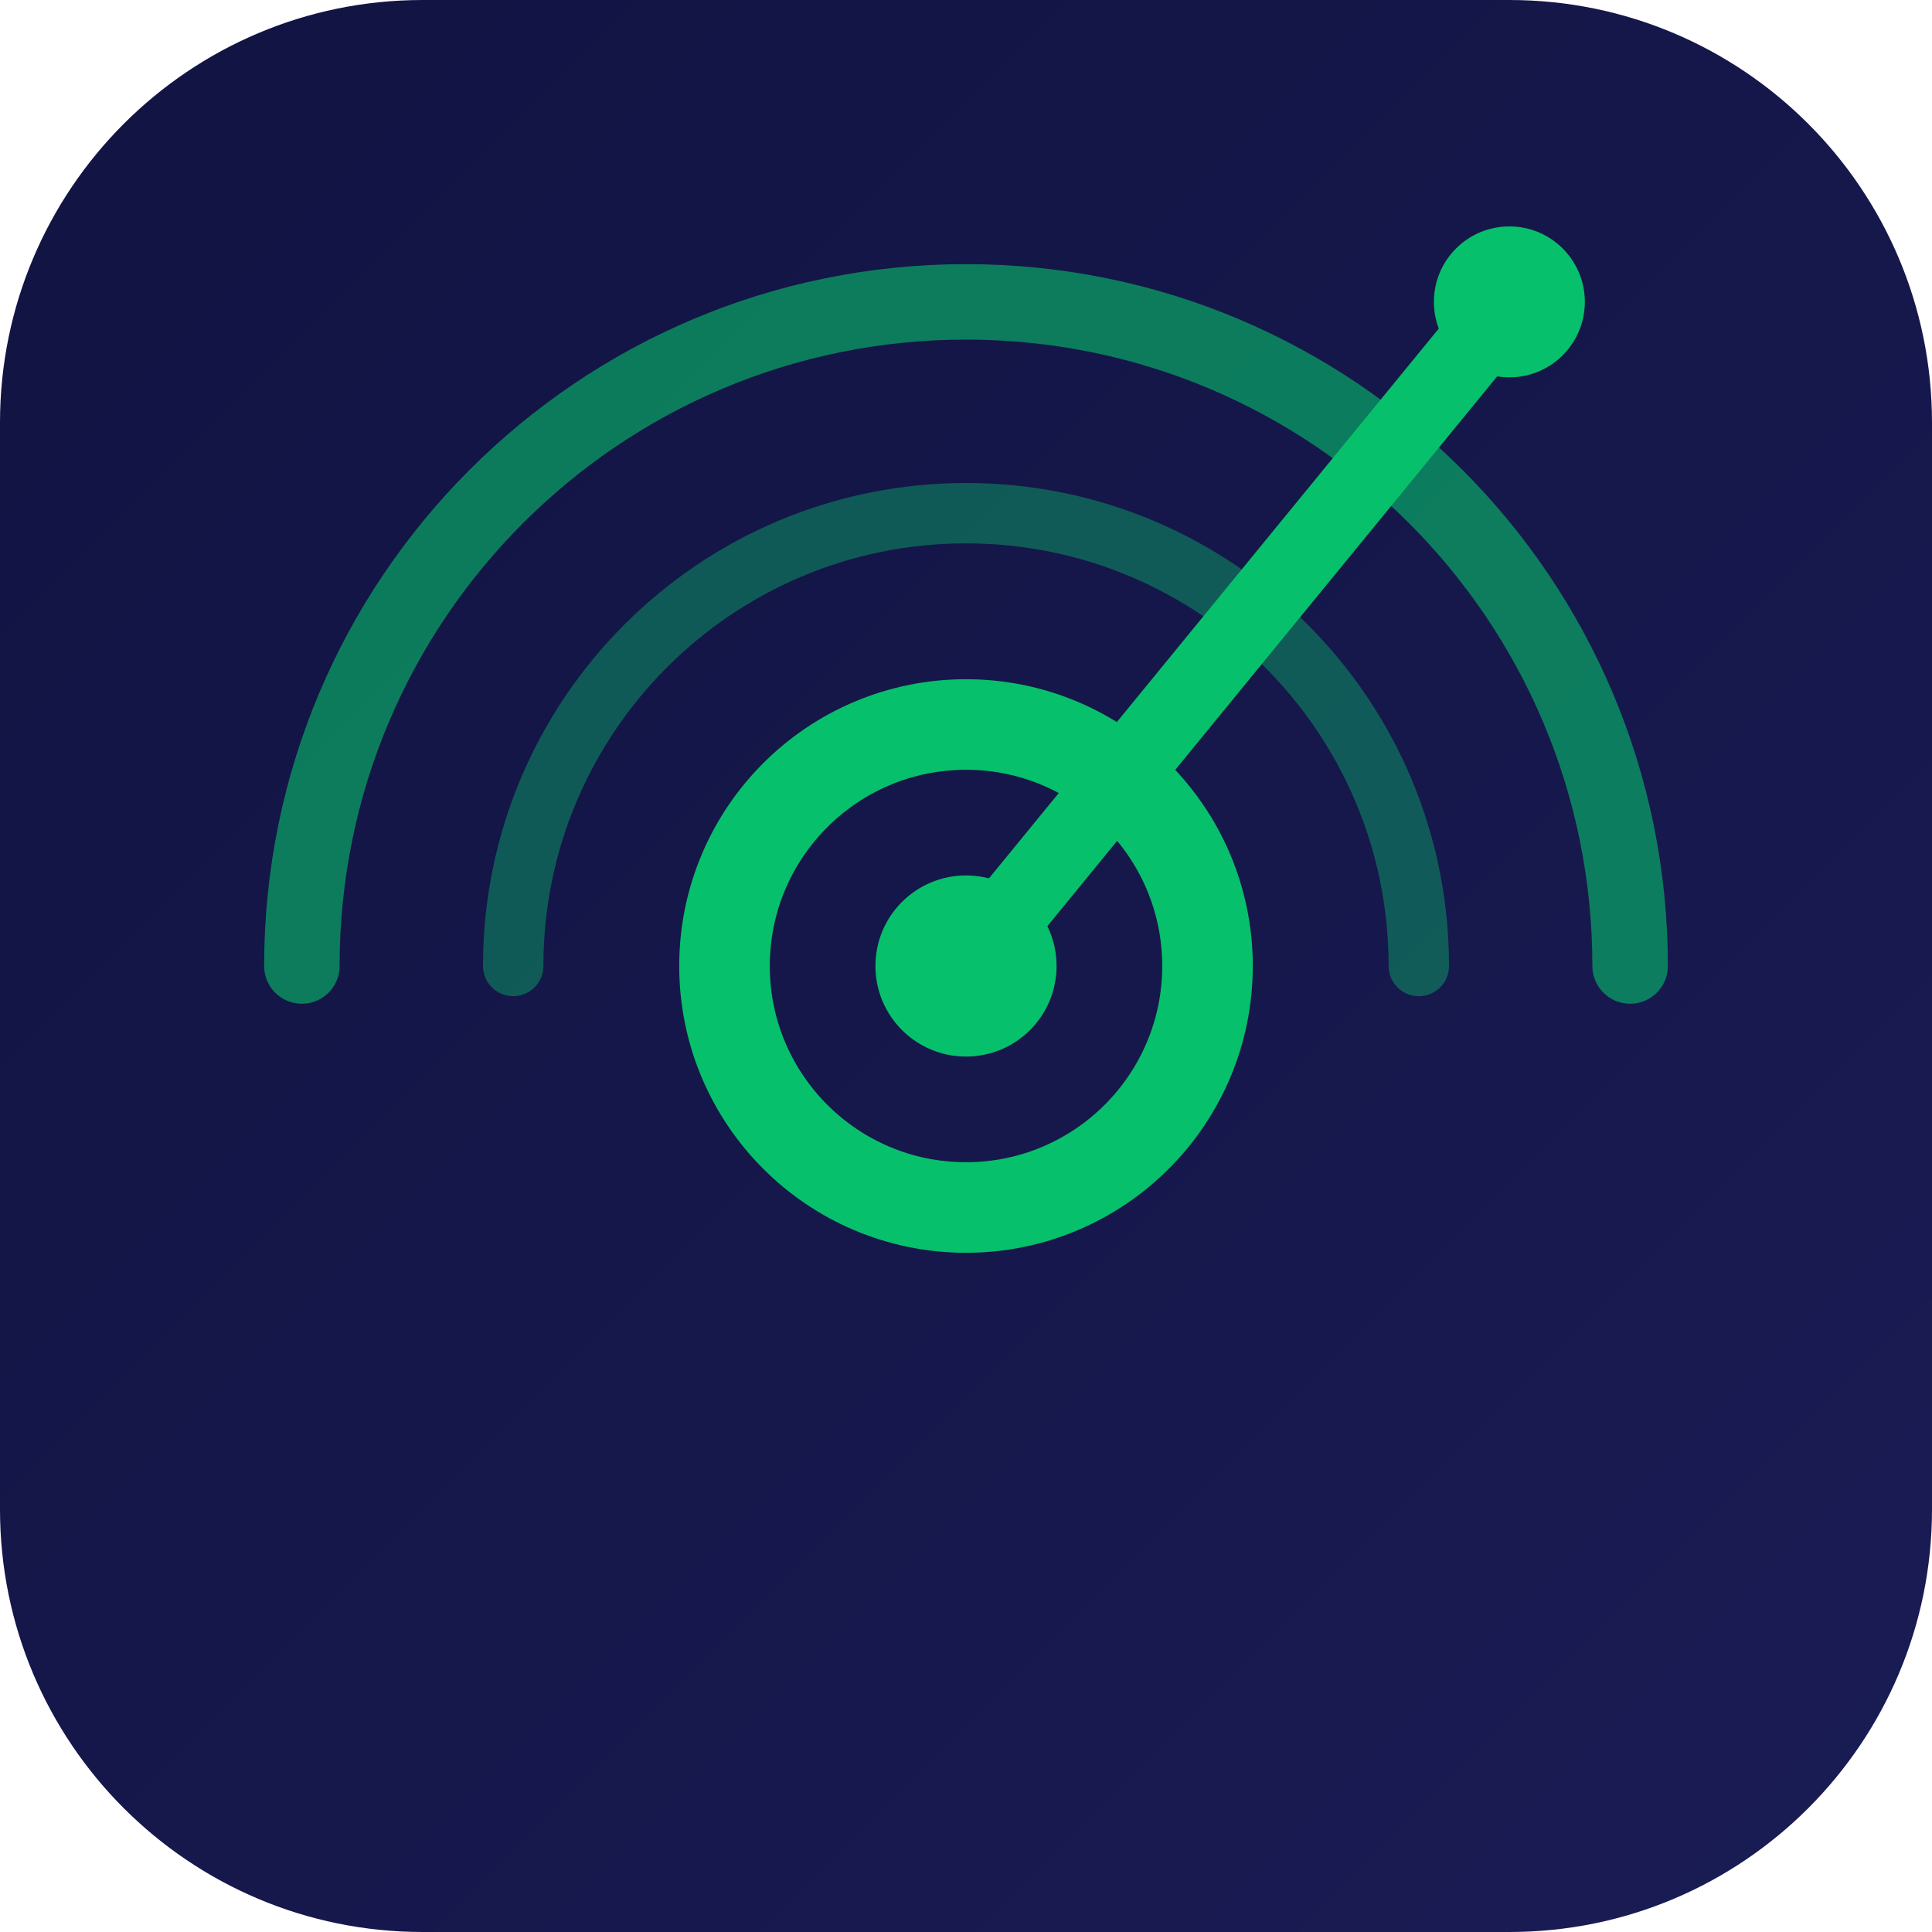
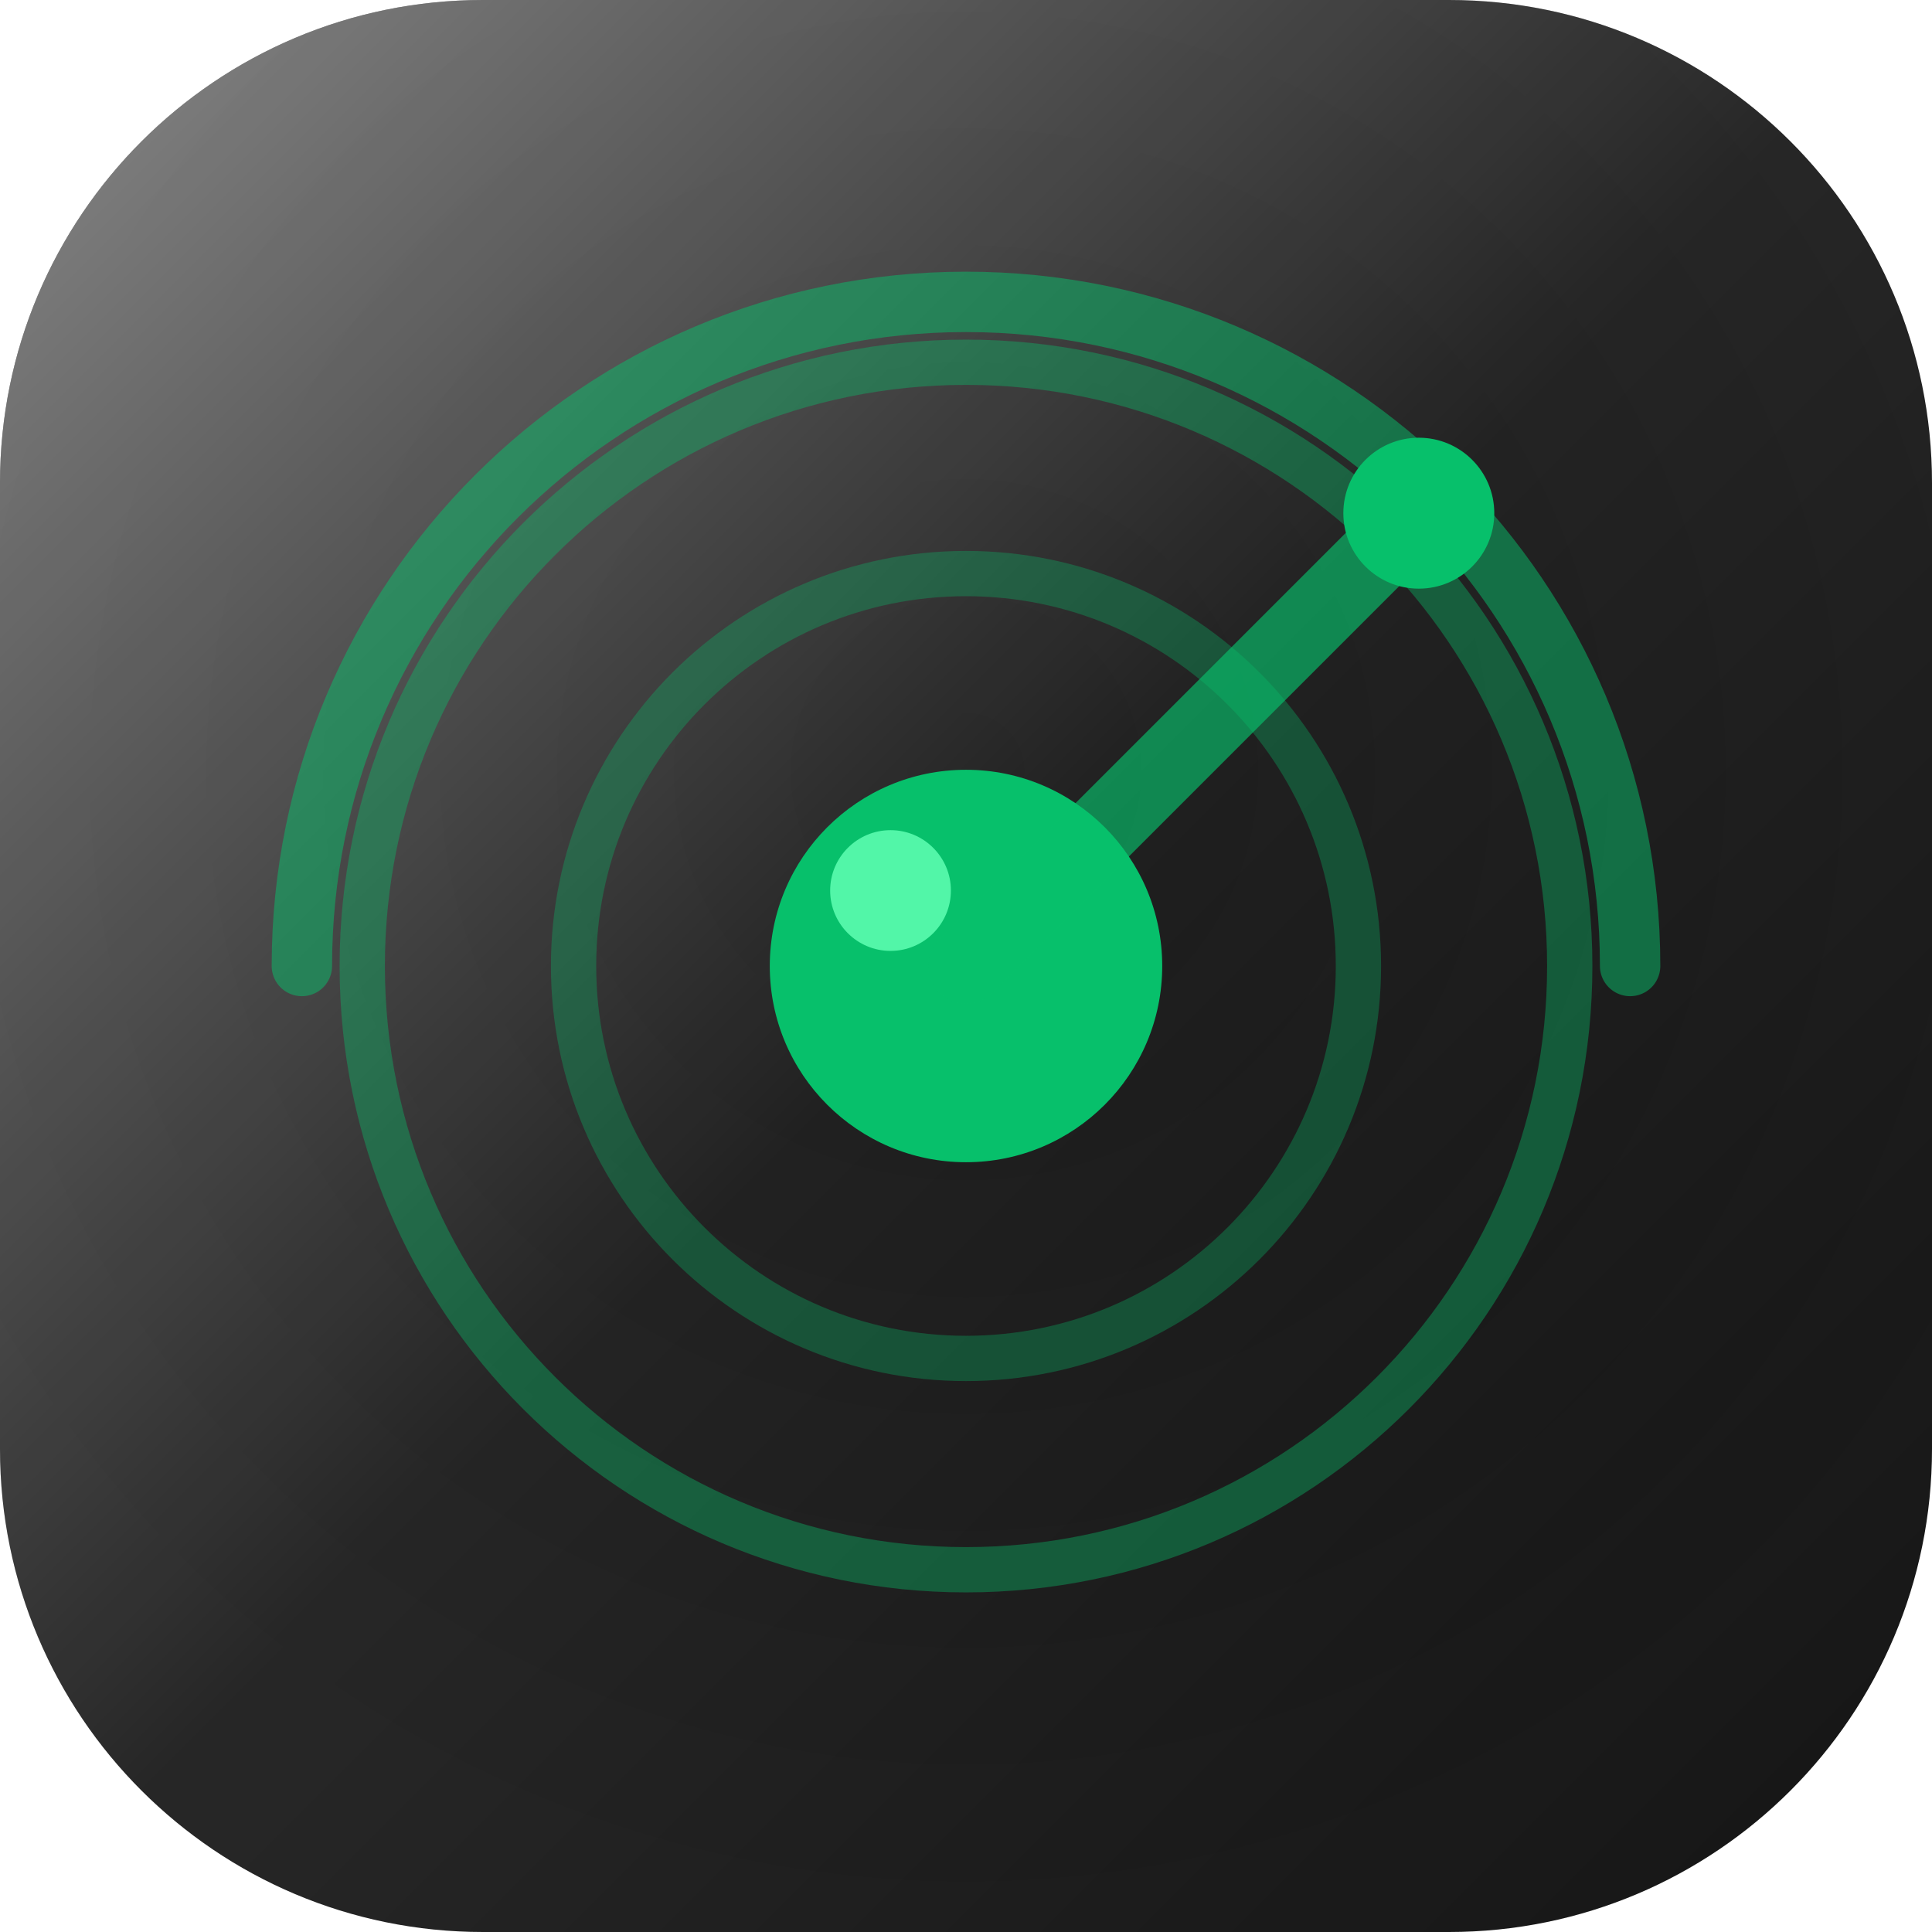
<svg xmlns="http://www.w3.org/2000/svg" viewBox="0 0 64 64">
  <defs>
-     <linearGradient id="bg" x1="0" y1="0" x2="1" y2="1">
-       <stop offset="0" stop-color="#111342" />
-       <stop offset="1" stop-color="#1a1c54" />
+     <linearGradient id="sheen" x1="0" y1="0" x2="1" y2="1">
+       <stop offset="0" stop-color="#ffffff" stop-opacity="0.5" />
+       <stop offset="0.5" stop-color="#ffffff" stop-opacity="0.08" />
+       <stop offset="1" stop-color="#ffffff" stop-opacity="0" />
    </linearGradient>
+     <radialGradient id="disc" cx="0.5" cy="0.4" r="0.6">
+       <stop offset="0" stop-color="#0a0a0a" />
+       <stop offset="1" stop-color="#141414" />
+     </radialGradient>
  </defs>
-   <rect width="64" height="64" rx="14" fill="url(#bg)" />
-   <circle cx="32" cy="32" r="8" fill="none" stroke="#07c06b" stroke-width="3" />
-   <circle cx="32" cy="32" r="3" fill="#07c06b" />
-   <path d="M10 32a22 22 0 0 1 44 0" fill="none" stroke="#07c06b" stroke-width="2.5" stroke-linecap="round" opacity="0.6" />
-   <path d="M17 32a15 15 0 0 1 30 0" fill="none" stroke="#07c06b" stroke-width="2" stroke-linecap="round" opacity="0.4" />
-   <line x1="32" y1="32" x2="50" y2="10" stroke="#07c06b" stroke-width="2.5" stroke-linecap="round" />
-   <circle cx="50" cy="10" r="2.5" fill="#07c06b" />
+   <rect width="64" height="64" rx="16" fill="url(#disc)" />
+   <rect width="64" height="64" rx="16" fill="url(#sheen)" />
+   <g opacity="0.7">
+     <circle cx="32" cy="32" r="20" fill="none" stroke="#07c06b" stroke-width="1.5" opacity="0.55" />
+     <circle cx="32" cy="32" r="13" stroke="#07c06b" stroke-width="1.5" fill="none" opacity="0.45" />
+   </g>
+   <circle cx="32" cy="32" r="6.5" fill="#07c06b" />
+   <circle cx="29.5" cy="29.5" r="2" fill="#5fffb3" opacity="0.85" />
+   <path d="M32 32 L47 17" stroke="#07c06b" stroke-width="2.5" stroke-linecap="round" opacity="0.65" />
+   <path d="M10 32 a22 22 0 0 1 44 0" fill="none" stroke="#07c06b" stroke-width="2" stroke-linecap="round" opacity="0.5" />
+   <circle cx="47" cy="17" r="2.5" fill="#07c06b" />
</svg>
